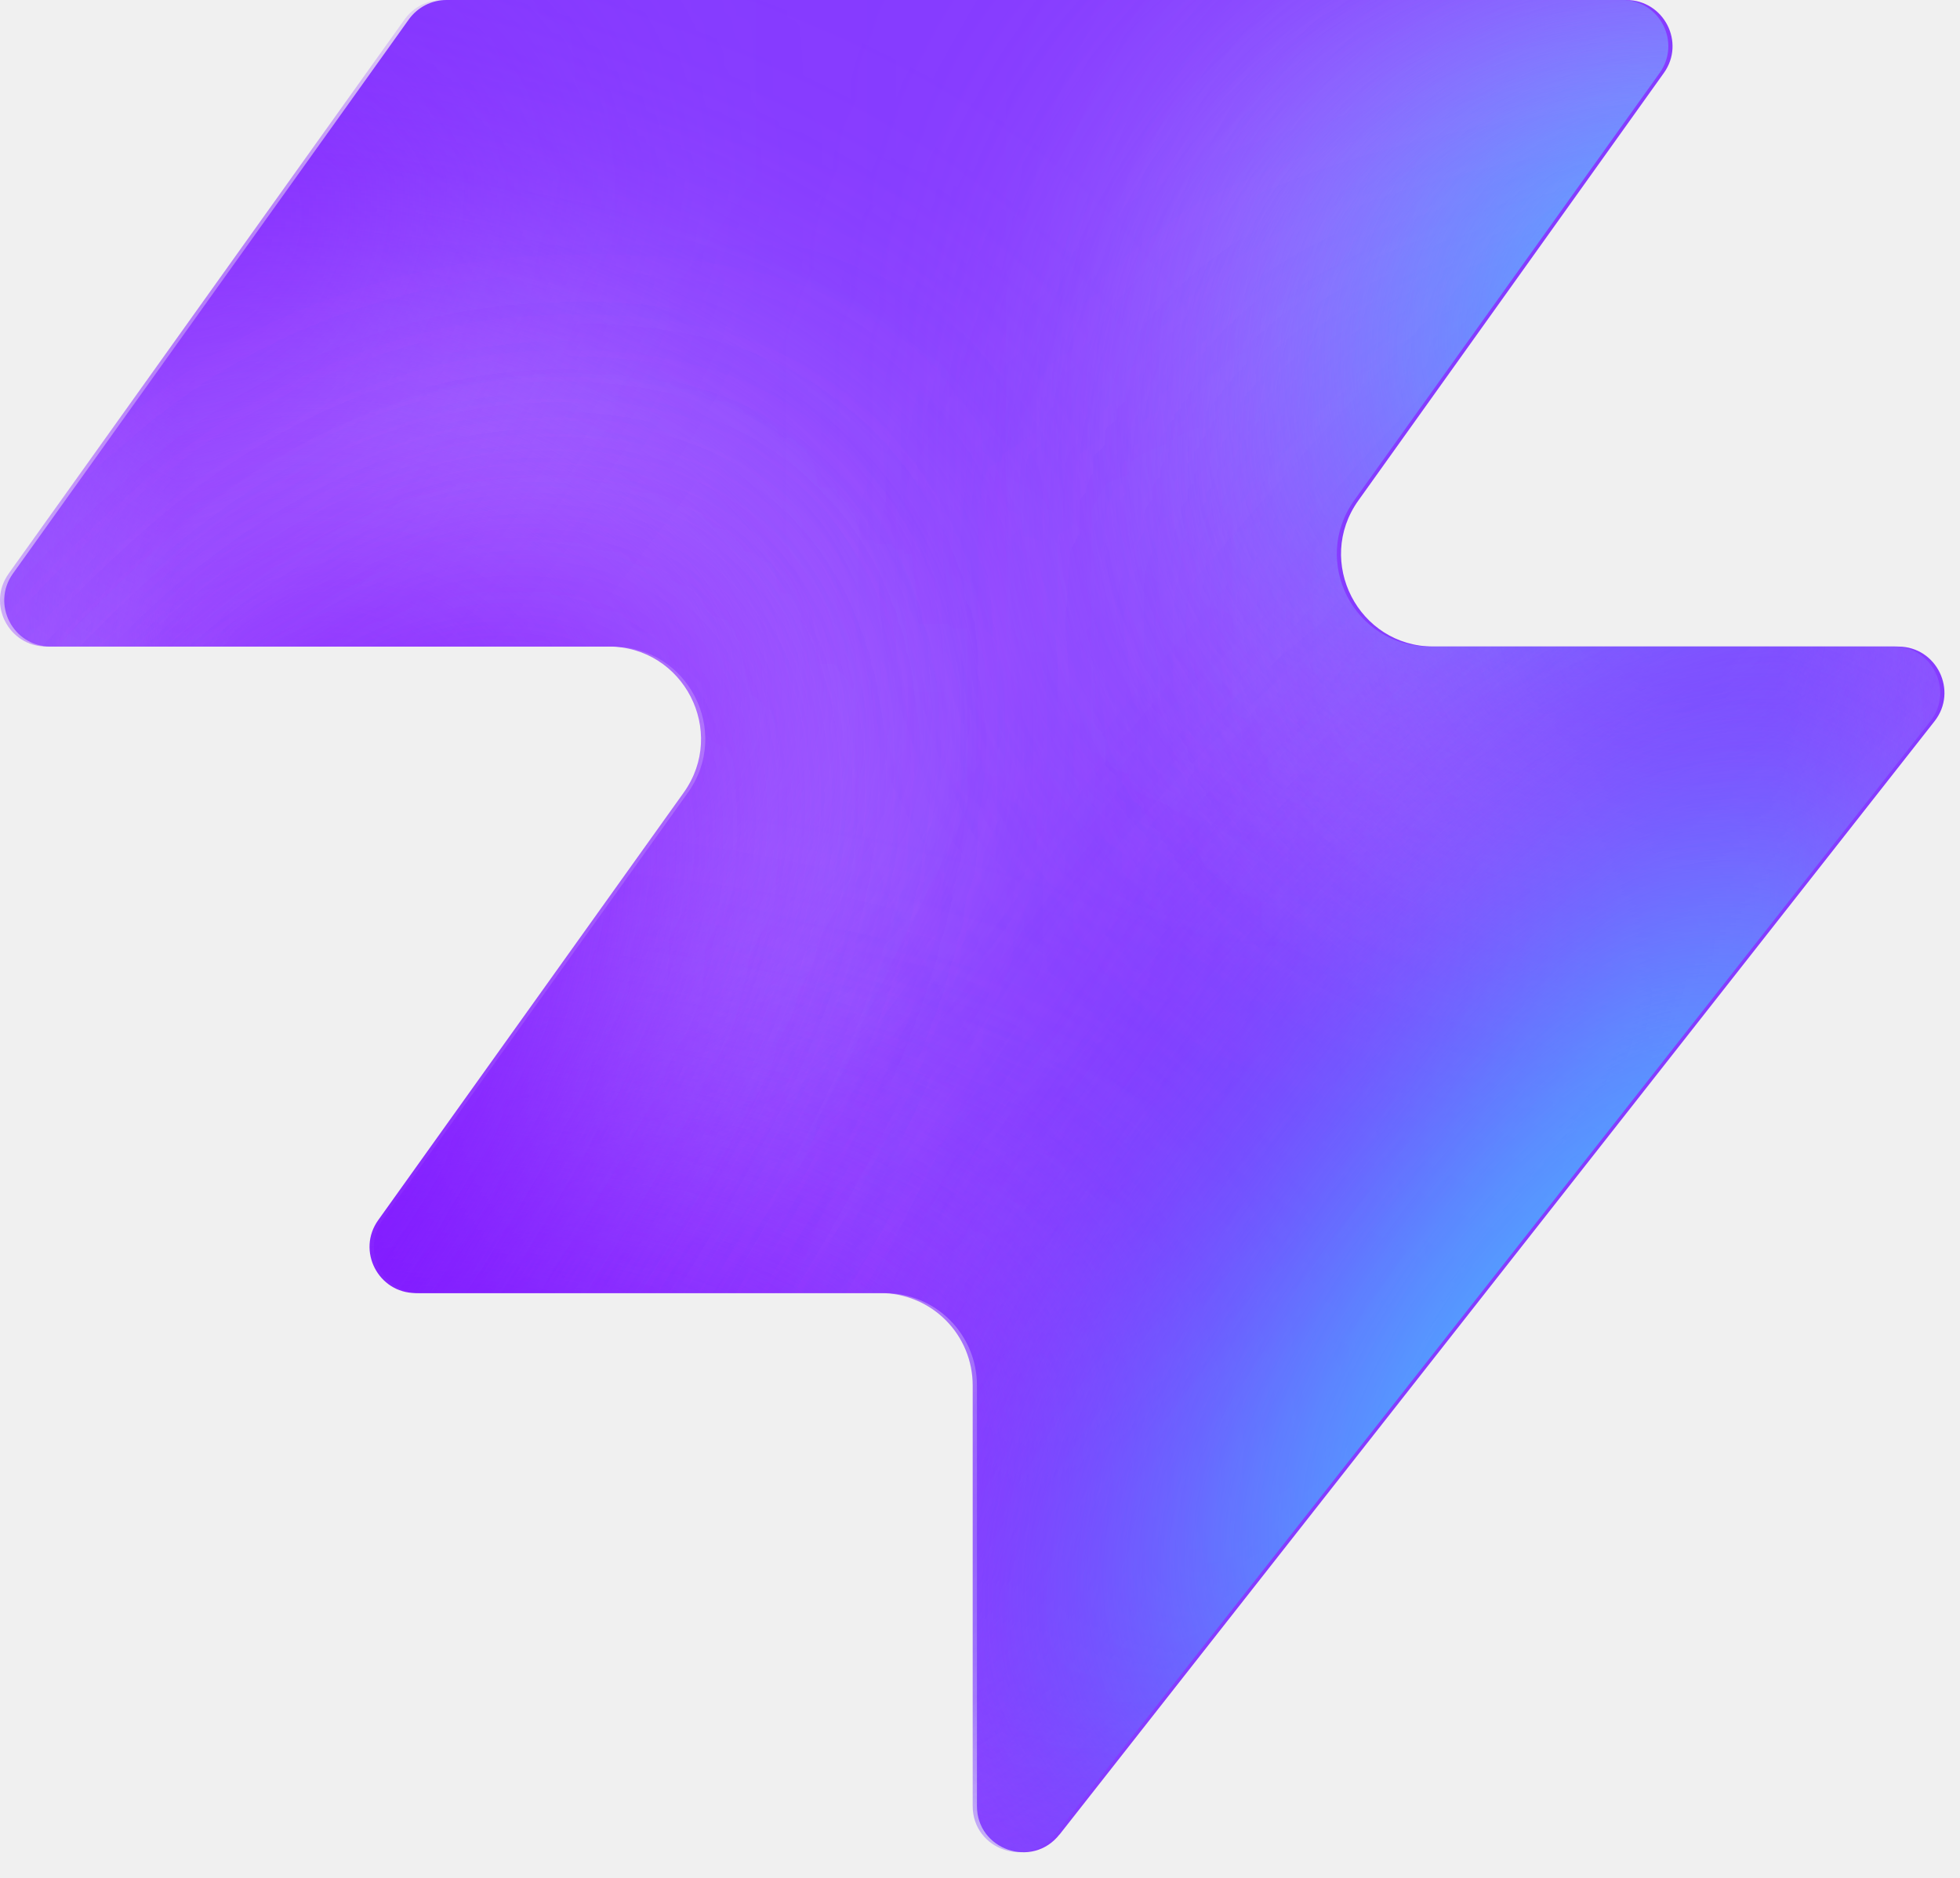
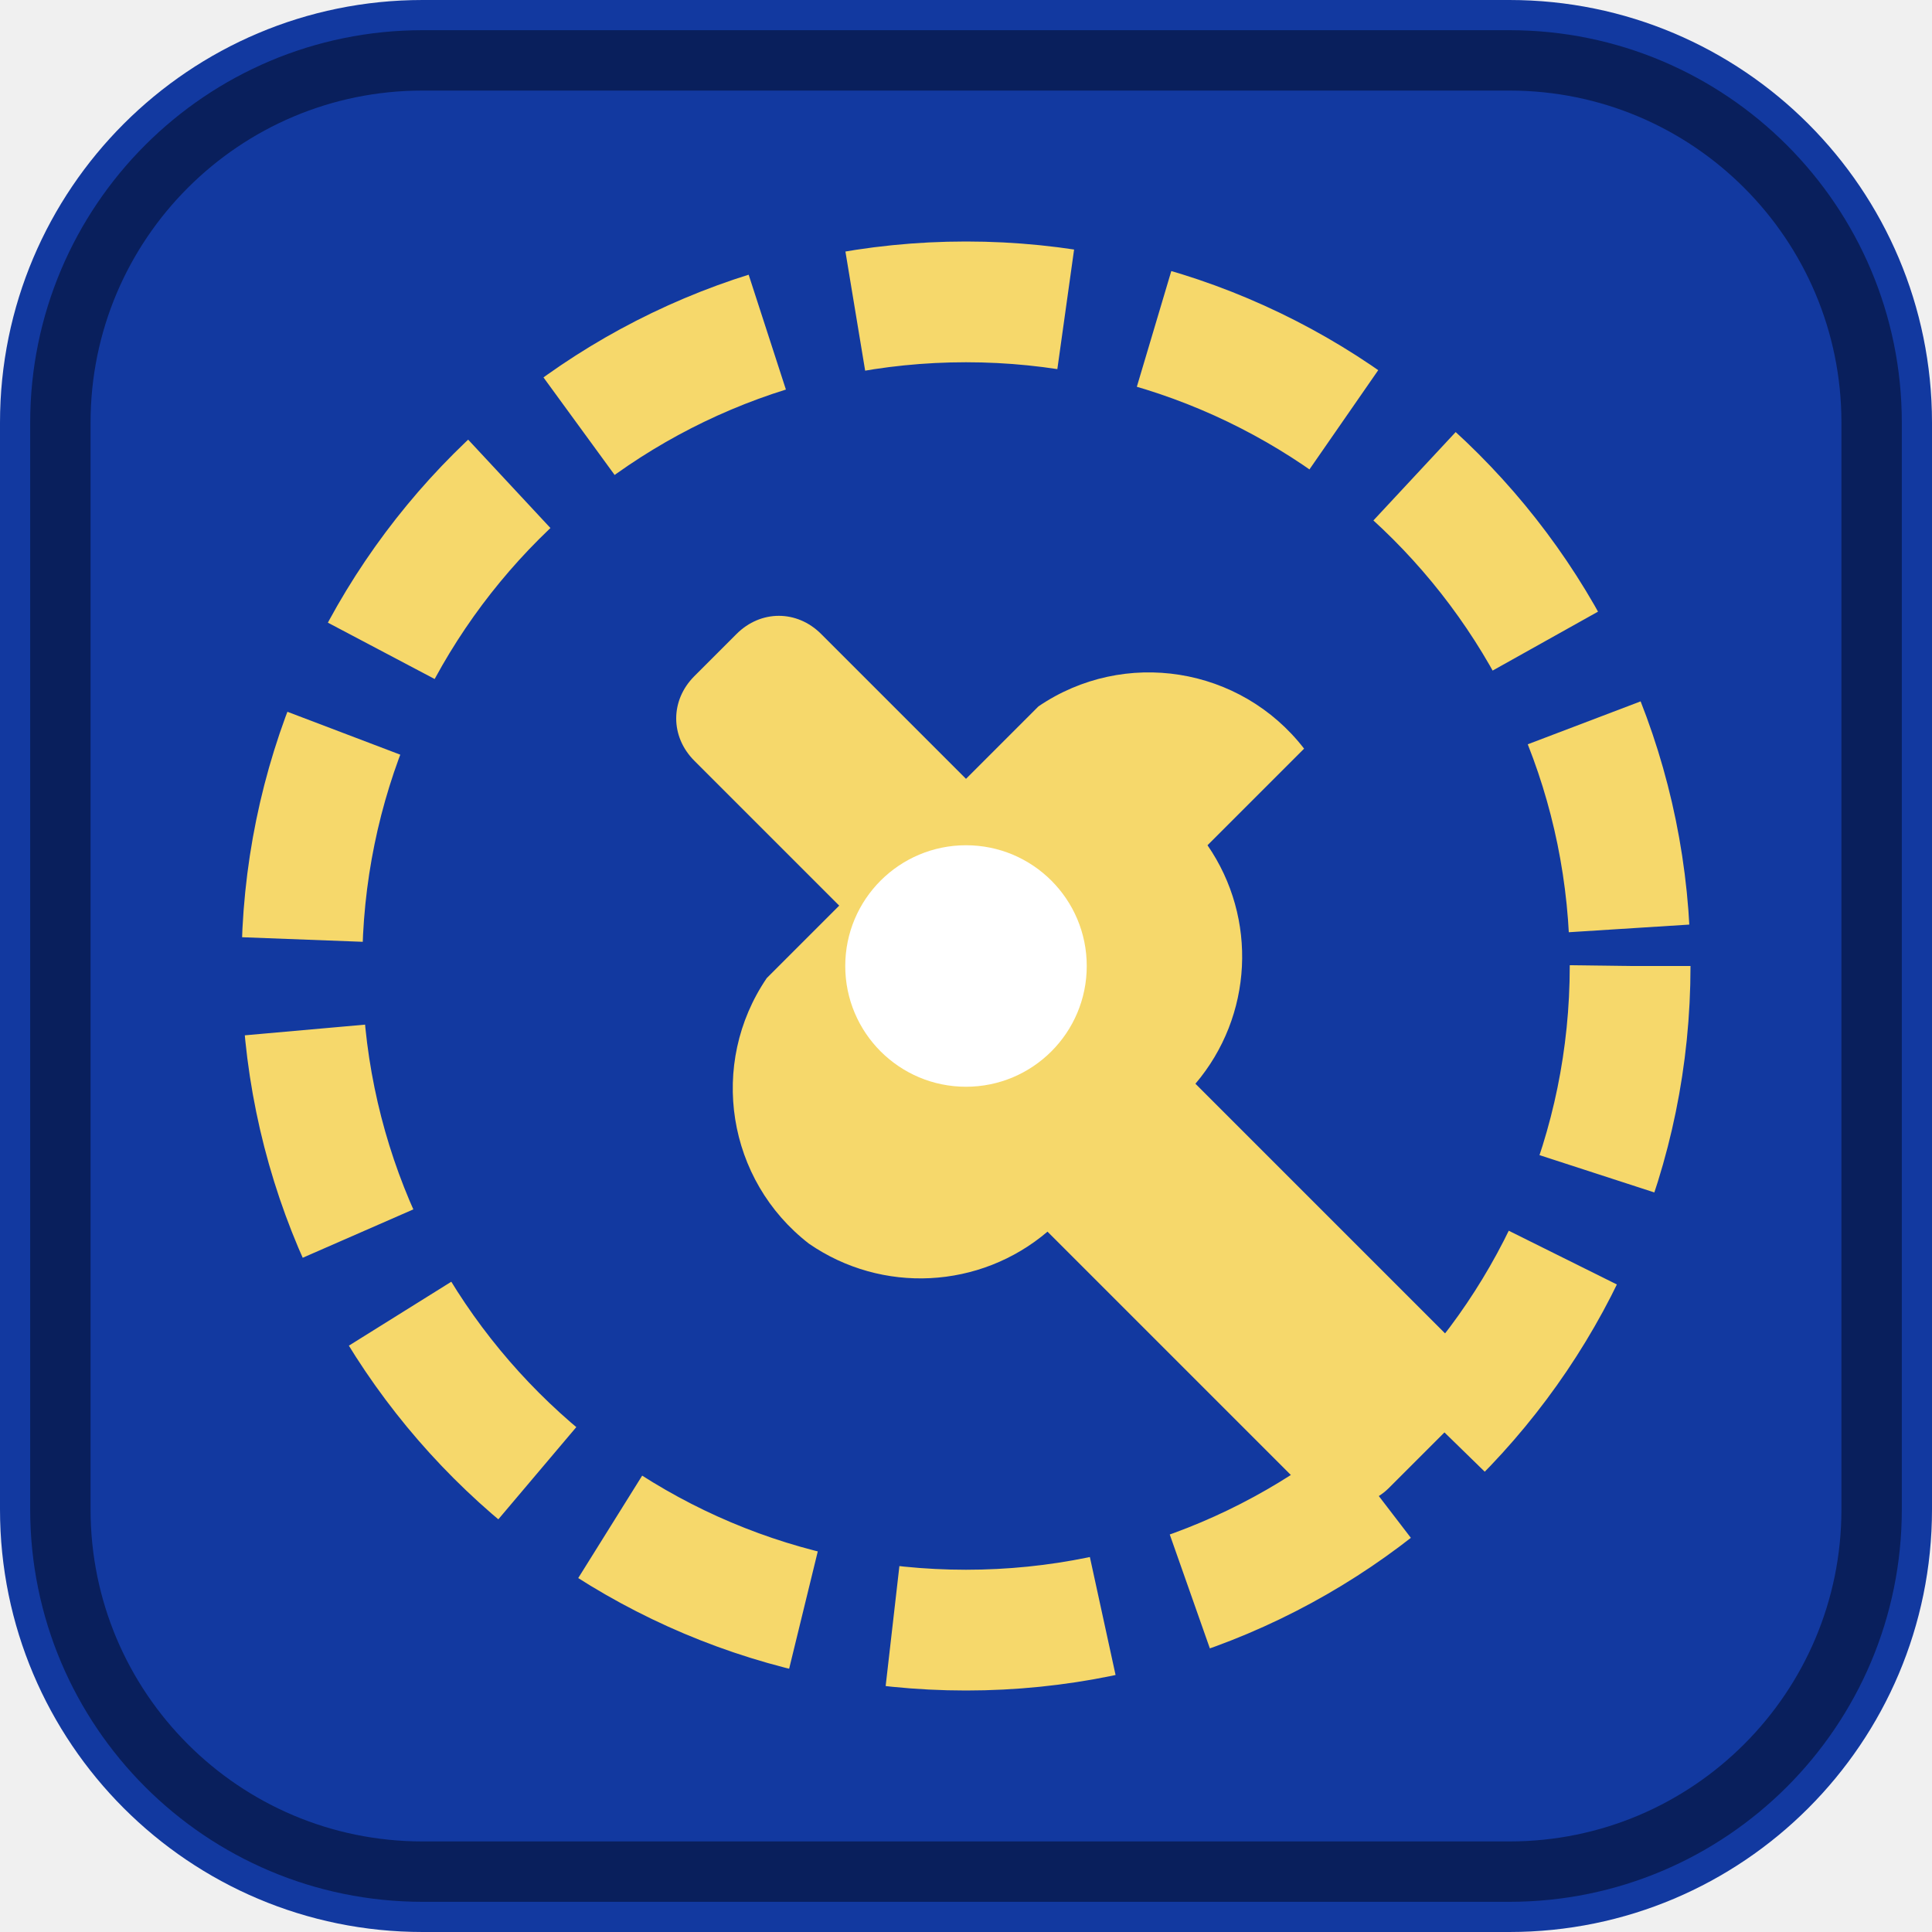
- <svg xmlns="http://www.w3.org/2000/svg" width="48" height="46" fill="none" viewBox="0 0 48 46">
-   <path fill="#863bff" d="M25.946 44.938c-.664.845-2.021.375-2.021-.698V33.937a2.26 2.26 0 0 0-2.262-2.262H10.287c-.92 0-1.456-1.04-.92-1.788l7.48-10.471c1.07-1.497 0-3.578-1.842-3.578H1.237c-.92 0-1.456-1.04-.92-1.788L10.013.474c.214-.297.556-.474.92-.474h28.894c.92 0 1.456 1.04.92 1.788l-7.48 10.471c-1.07 1.498 0 3.579 1.842 3.579h11.377c.943 0 1.473 1.088.89 1.83L25.947 44.94z" style="fill:#863bff;fill:color(display-p3 .525 .23 1);fill-opacity:1" />
-   <mask id="a" width="48" height="46" x="0" y="0" maskUnits="userSpaceOnUse" style="mask-type:alpha">
-     <path fill="#000" d="M25.842 44.938c-.664.844-2.021.375-2.021-.698V33.937a2.26 2.26 0 0 0-2.262-2.262H10.183c-.92 0-1.456-1.04-.92-1.788l7.48-10.471c1.07-1.498 0-3.579-1.842-3.579H1.133c-.92 0-1.456-1.04-.92-1.787L9.91.473c.214-.297.556-.474.92-.474h28.894c.92 0 1.456 1.04.92 1.788l-7.48 10.471c-1.07 1.498 0 3.578 1.842 3.578h11.377c.943 0 1.473 1.088.89 1.832L25.843 44.94z" style="fill:#000;fill-opacity:1" />
-   </mask>
-   <g mask="url(#a)">
-     <g filter="url(#b)">
-       <ellipse cx="5.508" cy="14.704" fill="#ede6ff" rx="5.508" ry="14.704" style="fill:#ede6ff;fill:color(display-p3 .927 .903 1);fill-opacity:1" transform="matrix(.00324 1 1 -.00324 -4.47 31.516)" />
-     </g>
-     <g filter="url(#c)">
-       <ellipse cx="10.399" cy="29.851" fill="#ede6ff" rx="10.399" ry="29.851" style="fill:#ede6ff;fill:color(display-p3 .927 .903 1);fill-opacity:1" transform="matrix(.00324 1 1 -.00324 -39.328 7.883)" />
-     </g>
-     <g filter="url(#d)">
-       <ellipse cx="5.508" cy="30.487" fill="#7e14ff" rx="5.508" ry="30.487" style="fill:#7e14ff;fill:color(display-p3 .492 .077 1);fill-opacity:1" transform="rotate(89.814 -25.913 -14.639)scale(1 -1)" />
-     </g>
-     <g filter="url(#e)">
-       <ellipse cx="5.508" cy="30.599" fill="#7e14ff" rx="5.508" ry="30.599" style="fill:#7e14ff;fill:color(display-p3 .492 .077 1);fill-opacity:1" transform="rotate(89.814 -32.644 -3.334)scale(1 -1)" />
-     </g>
-     <g filter="url(#f)">
-       <ellipse cx="5.508" cy="30.599" fill="#7e14ff" rx="5.508" ry="30.599" style="fill:#7e14ff;fill:color(display-p3 .492 .077 1);fill-opacity:1" transform="matrix(.00324 1 1 -.00324 -34.34 30.47)" />
-     </g>
-     <g filter="url(#g)">
-       <ellipse cx="14.072" cy="22.078" fill="#ede6ff" rx="14.072" ry="22.078" style="fill:#ede6ff;fill:color(display-p3 .927 .903 1);fill-opacity:1" transform="rotate(93.35 24.506 48.493)scale(-1 1)" />
-     </g>
-     <g filter="url(#h)">
-       <ellipse cx="3.47" cy="21.501" fill="#7e14ff" rx="3.47" ry="21.501" style="fill:#7e14ff;fill:color(display-p3 .492 .077 1);fill-opacity:1" transform="rotate(89.009 28.708 47.59)scale(-1 1)" />
-     </g>
-     <g filter="url(#i)">
-       <ellipse cx="3.47" cy="21.501" fill="#7e14ff" rx="3.47" ry="21.501" style="fill:#7e14ff;fill:color(display-p3 .492 .077 1);fill-opacity:1" transform="rotate(89.009 28.708 47.59)scale(-1 1)" />
-     </g>
-     <g filter="url(#j)">
-       <ellipse cx=".387" cy="8.972" fill="#7e14ff" rx="4.407" ry="29.108" style="fill:#7e14ff;fill:color(display-p3 .492 .077 1);fill-opacity:1" transform="rotate(39.51 .387 8.972)" />
-     </g>
-     <g filter="url(#k)">
-       <ellipse cx="47.523" cy="-6.092" fill="#7e14ff" rx="4.407" ry="29.108" style="fill:#7e14ff;fill:color(display-p3 .492 .077 1);fill-opacity:1" transform="rotate(37.892 47.523 -6.092)" />
-     </g>
-     <g filter="url(#l)">
-       <ellipse cx="41.412" cy="6.333" fill="#47bfff" rx="5.971" ry="9.665" style="fill:#47bfff;fill:color(display-p3 .28 .748 1);fill-opacity:1" transform="rotate(37.892 41.412 6.333)" />
-     </g>
-     <g filter="url(#m)">
-       <ellipse cx="-1.879" cy="38.332" fill="#7e14ff" rx="4.407" ry="29.108" style="fill:#7e14ff;fill:color(display-p3 .492 .077 1);fill-opacity:1" transform="rotate(37.892 -1.88 38.332)" />
-     </g>
-     <g filter="url(#n)">
-       <ellipse cx="-1.879" cy="38.332" fill="#7e14ff" rx="4.407" ry="29.108" style="fill:#7e14ff;fill:color(display-p3 .492 .077 1);fill-opacity:1" transform="rotate(37.892 -1.88 38.332)" />
-     </g>
-     <g filter="url(#o)">
-       <ellipse cx="35.651" cy="29.907" fill="#7e14ff" rx="4.407" ry="29.108" style="fill:#7e14ff;fill:color(display-p3 .492 .077 1);fill-opacity:1" transform="rotate(37.892 35.651 29.907)" />
-     </g>
-     <g filter="url(#p)">
-       <ellipse cx="38.418" cy="32.4" fill="#47bfff" rx="5.971" ry="15.297" style="fill:#47bfff;fill:color(display-p3 .28 .748 1);fill-opacity:1" transform="rotate(37.892 38.418 32.4)" />
-     </g>
-   </g>
-   <defs>
-     <filter id="b" width="60.045" height="41.654" x="-19.77" y="16.149" color-interpolation-filters="sRGB" filterUnits="userSpaceOnUse">
-       <feFlood flood-opacity="0" result="BackgroundImageFix" />
-       <feBlend in="SourceGraphic" in2="BackgroundImageFix" result="shape" />
-       <feGaussianBlur result="effect1_foregroundBlur_2002_17158" stdDeviation="7.659" />
-     </filter>
-     <filter id="c" width="90.34" height="51.437" x="-54.613" y="-7.533" color-interpolation-filters="sRGB" filterUnits="userSpaceOnUse">
-       <feFlood flood-opacity="0" result="BackgroundImageFix" />
-       <feBlend in="SourceGraphic" in2="BackgroundImageFix" result="shape" />
-       <feGaussianBlur result="effect1_foregroundBlur_2002_17158" stdDeviation="7.659" />
-     </filter>
-     <filter id="d" width="79.355" height="29.4" x="-49.64" y="2.03" color-interpolation-filters="sRGB" filterUnits="userSpaceOnUse">
-       <feFlood flood-opacity="0" result="BackgroundImageFix" />
-       <feBlend in="SourceGraphic" in2="BackgroundImageFix" result="shape" />
-       <feGaussianBlur result="effect1_foregroundBlur_2002_17158" stdDeviation="4.596" />
-     </filter>
-     <filter id="e" width="79.579" height="29.4" x="-45.045" y="20.029" color-interpolation-filters="sRGB" filterUnits="userSpaceOnUse">
-       <feFlood flood-opacity="0" result="BackgroundImageFix" />
-       <feBlend in="SourceGraphic" in2="BackgroundImageFix" result="shape" />
-       <feGaussianBlur result="effect1_foregroundBlur_2002_17158" stdDeviation="4.596" />
-     </filter>
-     <filter id="f" width="79.579" height="29.4" x="-43.513" y="21.178" color-interpolation-filters="sRGB" filterUnits="userSpaceOnUse">
-       <feFlood flood-opacity="0" result="BackgroundImageFix" />
-       <feBlend in="SourceGraphic" in2="BackgroundImageFix" result="shape" />
-       <feGaussianBlur result="effect1_foregroundBlur_2002_17158" stdDeviation="4.596" />
-     </filter>
-     <filter id="g" width="74.749" height="58.852" x="15.756" y="-17.901" color-interpolation-filters="sRGB" filterUnits="userSpaceOnUse">
-       <feFlood flood-opacity="0" result="BackgroundImageFix" />
-       <feBlend in="SourceGraphic" in2="BackgroundImageFix" result="shape" />
-       <feGaussianBlur result="effect1_foregroundBlur_2002_17158" stdDeviation="7.659" />
-     </filter>
-     <filter id="h" width="61.377" height="25.362" x="23.548" y="2.284" color-interpolation-filters="sRGB" filterUnits="userSpaceOnUse">
-       <feFlood flood-opacity="0" result="BackgroundImageFix" />
-       <feBlend in="SourceGraphic" in2="BackgroundImageFix" result="shape" />
-       <feGaussianBlur result="effect1_foregroundBlur_2002_17158" stdDeviation="4.596" />
-     </filter>
-     <filter id="i" width="61.377" height="25.362" x="23.548" y="2.284" color-interpolation-filters="sRGB" filterUnits="userSpaceOnUse">
-       <feFlood flood-opacity="0" result="BackgroundImageFix" />
-       <feBlend in="SourceGraphic" in2="BackgroundImageFix" result="shape" />
-       <feGaussianBlur result="effect1_foregroundBlur_2002_17158" stdDeviation="4.596" />
-     </filter>
-     <filter id="j" width="56.045" height="63.649" x="-27.636" y="-22.853" color-interpolation-filters="sRGB" filterUnits="userSpaceOnUse">
-       <feFlood flood-opacity="0" result="BackgroundImageFix" />
-       <feBlend in="SourceGraphic" in2="BackgroundImageFix" result="shape" />
-       <feGaussianBlur result="effect1_foregroundBlur_2002_17158" stdDeviation="4.596" />
-     </filter>
-     <filter id="k" width="54.814" height="64.646" x="20.116" y="-38.415" color-interpolation-filters="sRGB" filterUnits="userSpaceOnUse">
-       <feFlood flood-opacity="0" result="BackgroundImageFix" />
-       <feBlend in="SourceGraphic" in2="BackgroundImageFix" result="shape" />
-       <feGaussianBlur result="effect1_foregroundBlur_2002_17158" stdDeviation="4.596" />
-     </filter>
-     <filter id="l" width="33.541" height="35.313" x="24.641" y="-11.323" color-interpolation-filters="sRGB" filterUnits="userSpaceOnUse">
-       <feFlood flood-opacity="0" result="BackgroundImageFix" />
-       <feBlend in="SourceGraphic" in2="BackgroundImageFix" result="shape" />
-       <feGaussianBlur result="effect1_foregroundBlur_2002_17158" stdDeviation="4.596" />
-     </filter>
-     <filter id="m" width="54.814" height="64.646" x="-29.286" y="6.009" color-interpolation-filters="sRGB" filterUnits="userSpaceOnUse">
-       <feFlood flood-opacity="0" result="BackgroundImageFix" />
-       <feBlend in="SourceGraphic" in2="BackgroundImageFix" result="shape" />
-       <feGaussianBlur result="effect1_foregroundBlur_2002_17158" stdDeviation="4.596" />
-     </filter>
-     <filter id="n" width="54.814" height="64.646" x="-29.286" y="6.009" color-interpolation-filters="sRGB" filterUnits="userSpaceOnUse">
-       <feFlood flood-opacity="0" result="BackgroundImageFix" />
-       <feBlend in="SourceGraphic" in2="BackgroundImageFix" result="shape" />
-       <feGaussianBlur result="effect1_foregroundBlur_2002_17158" stdDeviation="4.596" />
-     </filter>
-     <filter id="o" width="54.814" height="64.646" x="8.244" y="-2.416" color-interpolation-filters="sRGB" filterUnits="userSpaceOnUse">
-       <feFlood flood-opacity="0" result="BackgroundImageFix" />
-       <feBlend in="SourceGraphic" in2="BackgroundImageFix" result="shape" />
-       <feGaussianBlur result="effect1_foregroundBlur_2002_17158" stdDeviation="4.596" />
-     </filter>
-     <filter id="p" width="39.409" height="43.623" x="18.713" y="10.588" color-interpolation-filters="sRGB" filterUnits="userSpaceOnUse">
-       <feFlood flood-opacity="0" result="BackgroundImageFix" />
-       <feBlend in="SourceGraphic" in2="BackgroundImageFix" result="shape" />
-       <feGaussianBlur result="effect1_foregroundBlur_2002_17158" stdDeviation="4.596" />
-     </filter>
-   </defs>
+ <svg xmlns="http://www.w3.org/2000/svg" viewBox="0 0 64 64" fill="none">
+   <rect width="64" height="64" rx="14" fill="#1239a0" />
+   <rect x="2" y="2" width="60" height="60" rx="12" stroke="#091f5c" stroke-width="2" />
+   <circle cx="32" cy="32" r="22" stroke="#F6D86B" stroke-width="4" stroke-dasharray="7 3" />
+   <path d="M43.2 24.8a6.5 6.5 0 0 0-8.8-1.4l-2.4 2.4-4.8-4.8c-.8-.8-2-.8-2.8 0l-1.4 1.4c-.8.8-.8 2 0 2.8l4.8 4.8-2.4 2.4a6.5 6.5 0 0 0 1.4 8.8 6.5 6.5 0 0 0 7.9-.4l8.5 8.5a2 2 0 0 0 2.8 0l2.1-2.1a2 2 0 0 0 0-2.8l-8.5-8.5a6.5 6.5 0 0 0 .4-7.9z" fill="#F6D86B" />
+   <circle cx="32" cy="32" r="4" fill="#ffffff" />
</svg>
